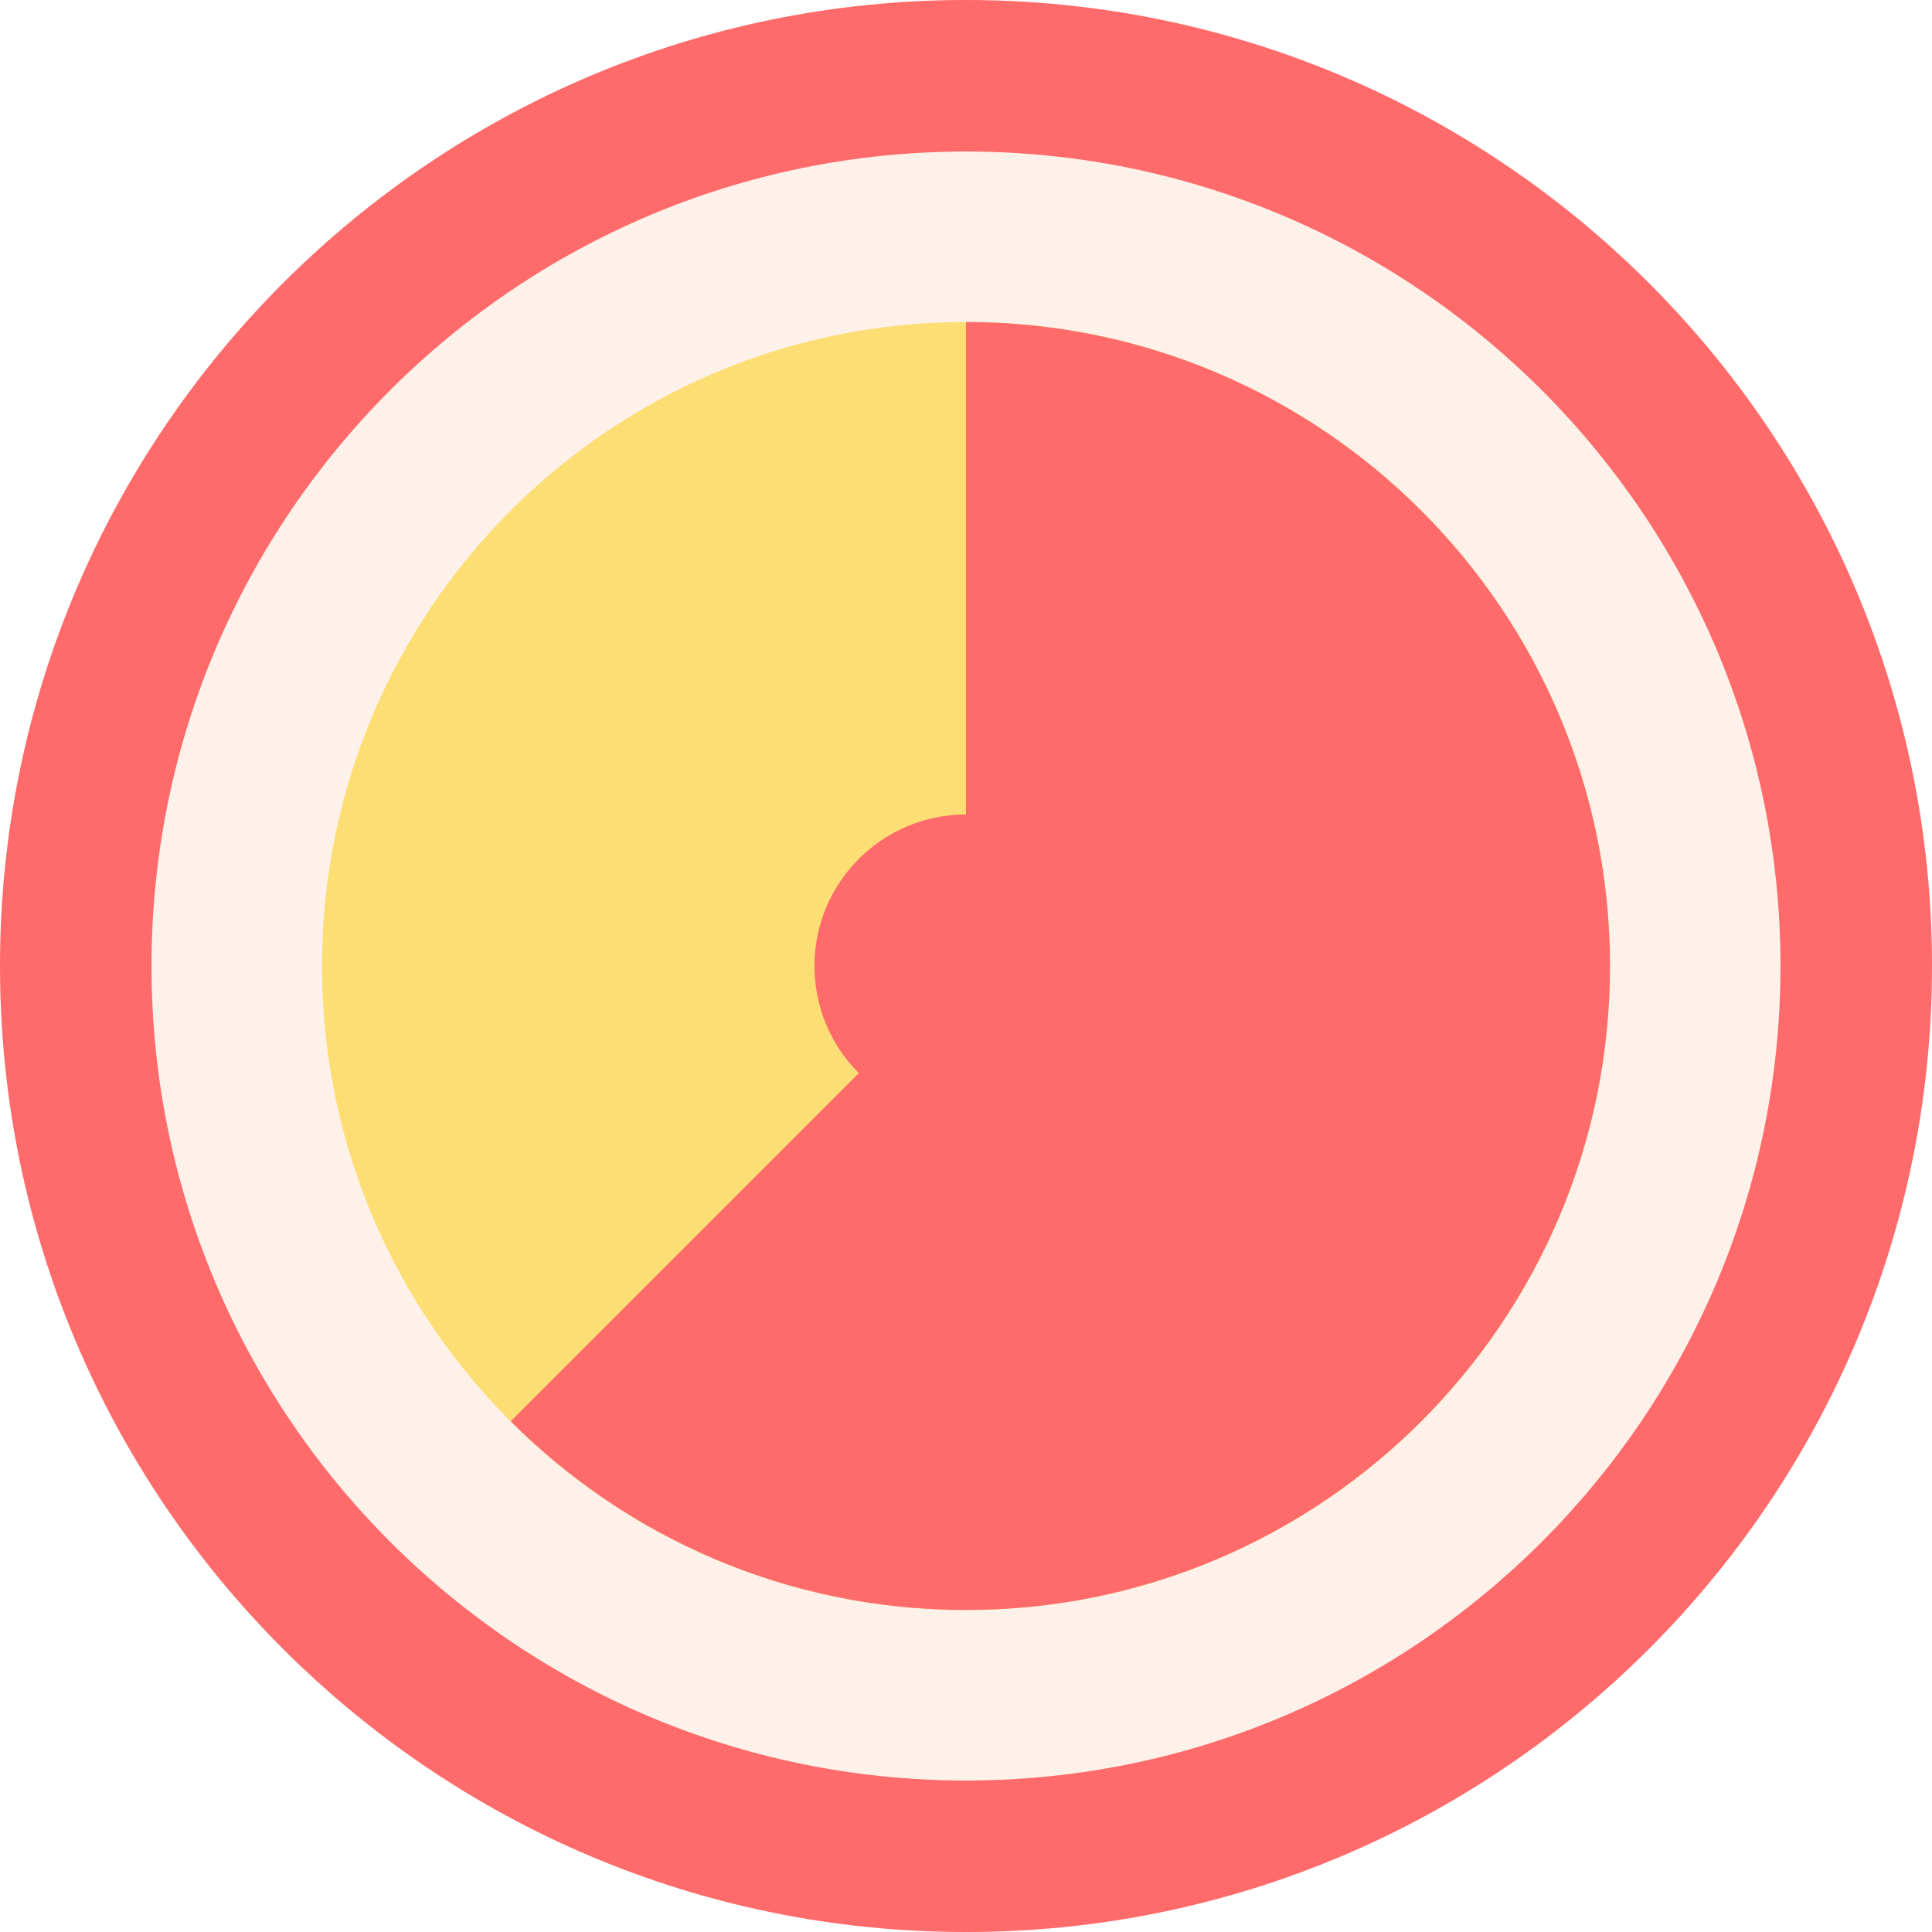
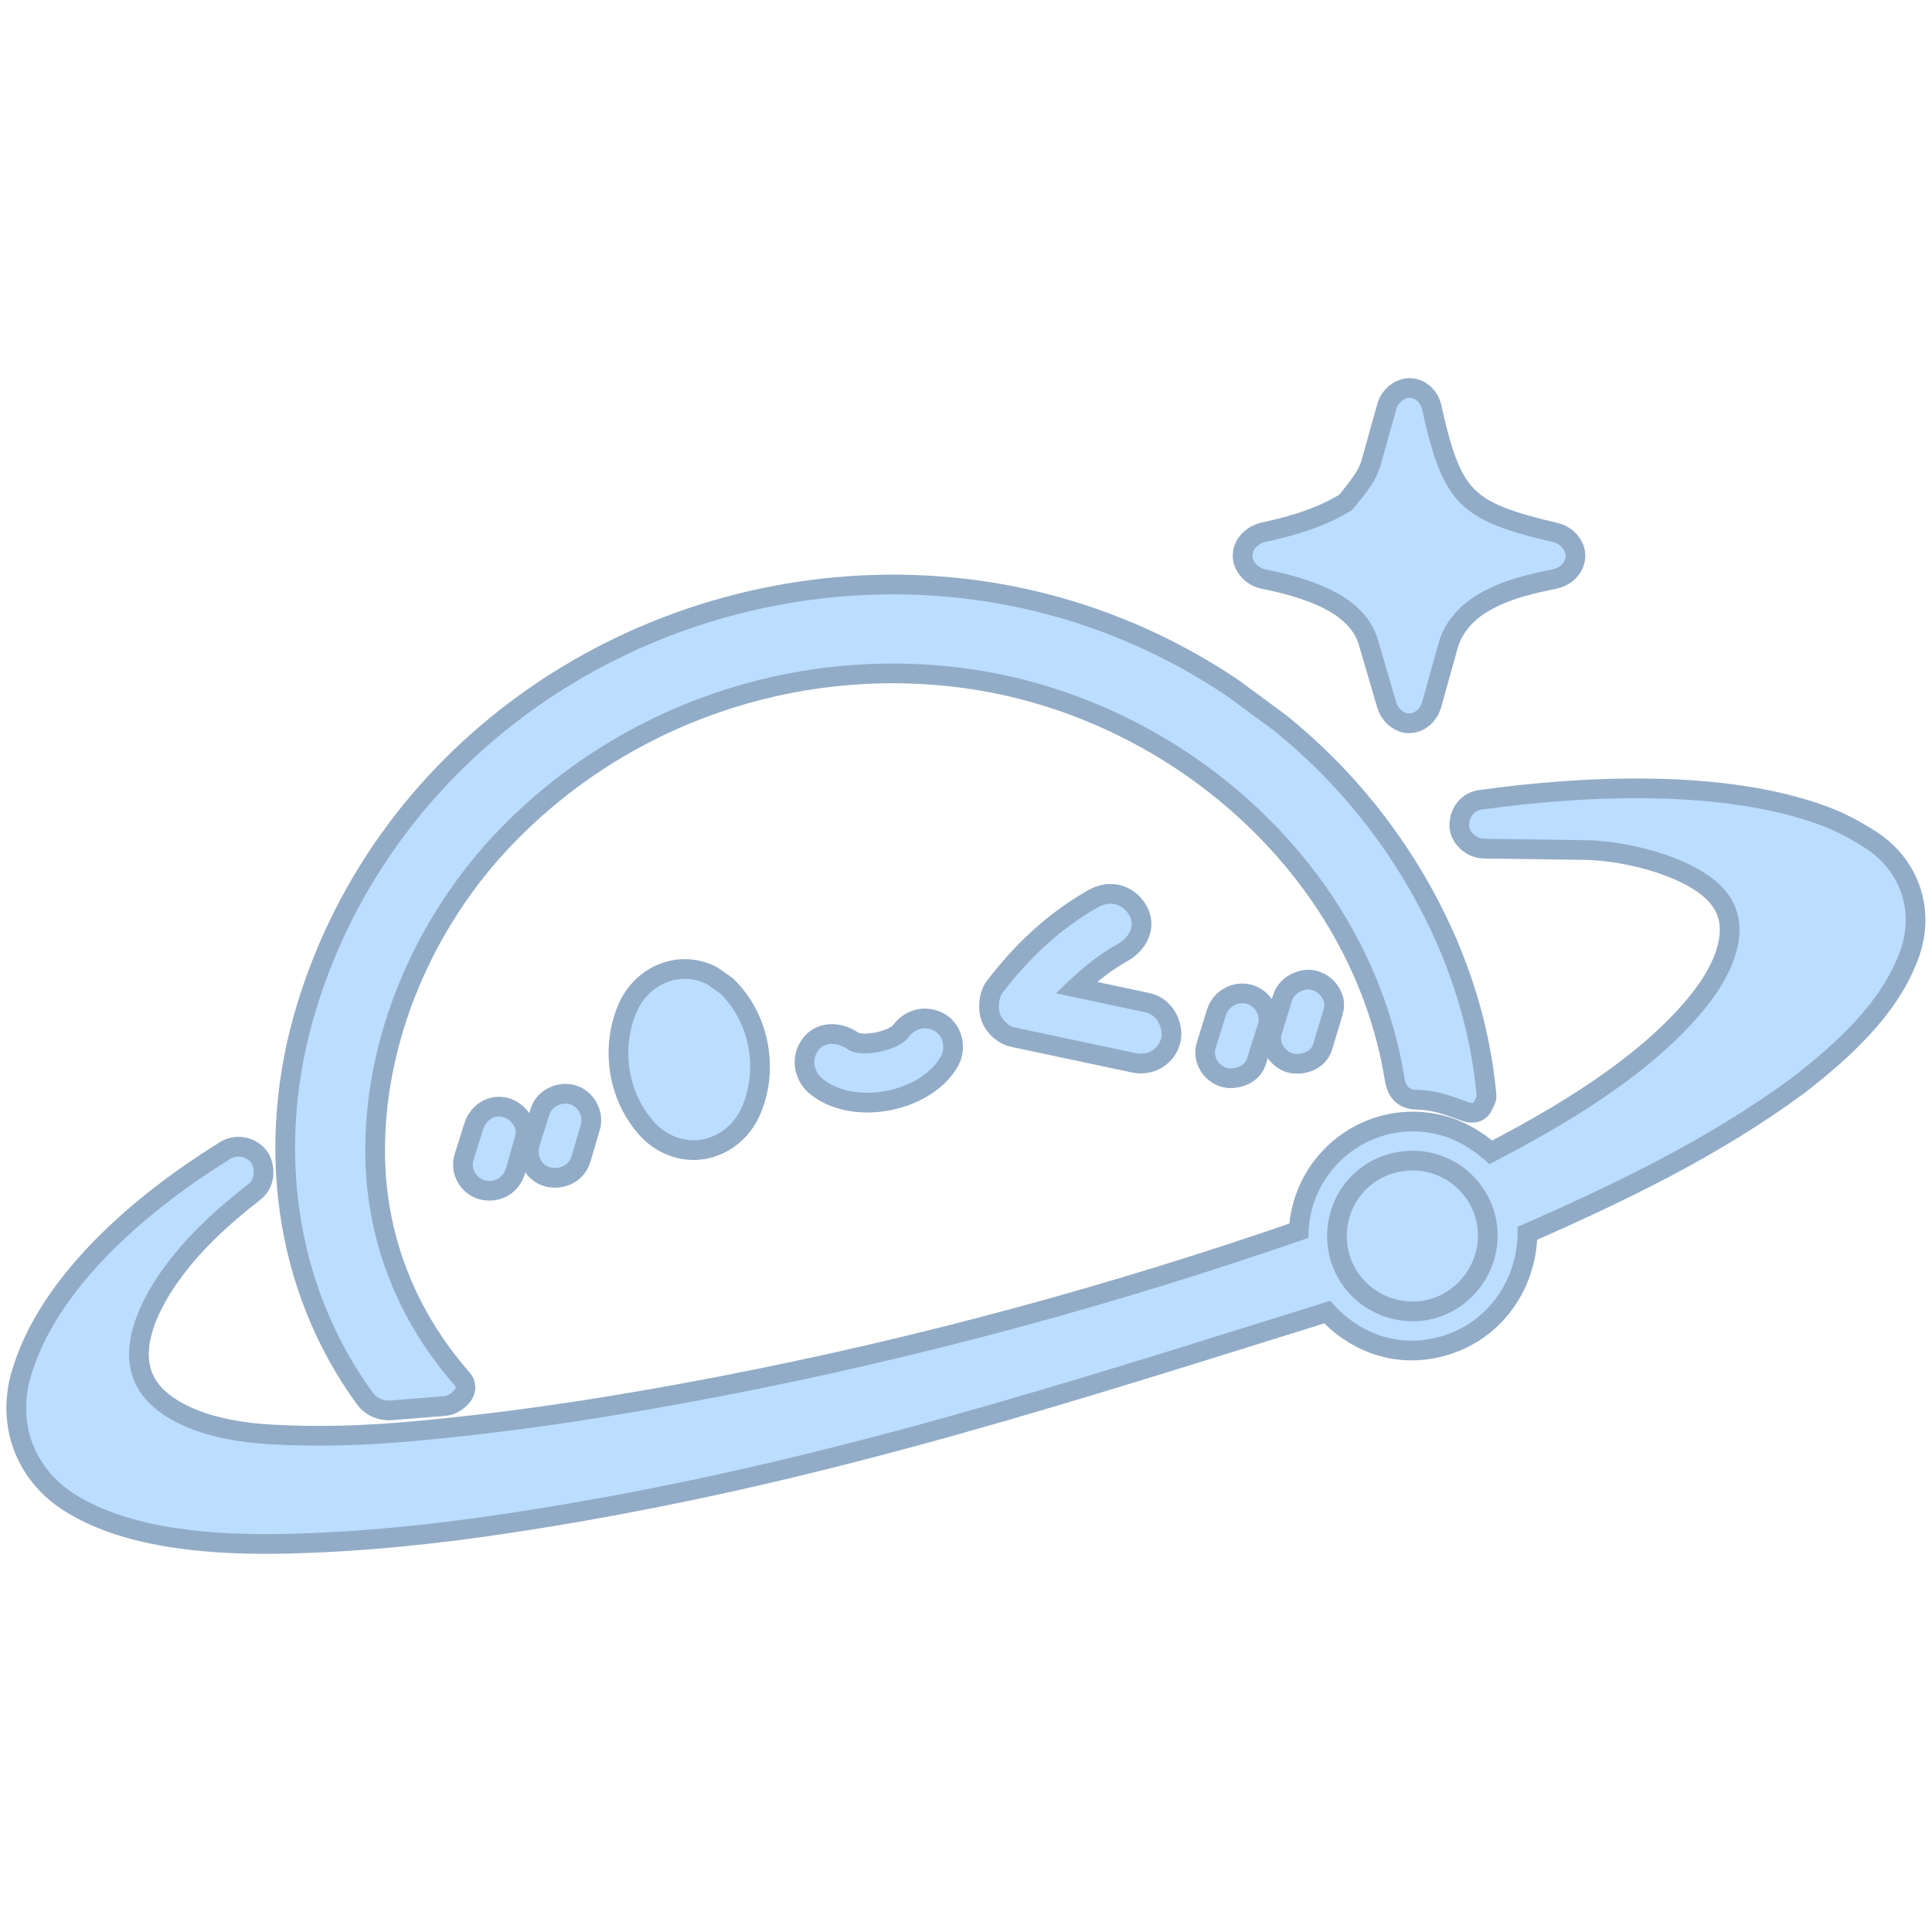
- <svg xmlns="http://www.w3.org/2000/svg" width="256" height="256" clip-rule="evenodd" fill-rule="evenodd" stroke-linejoin="round" stroke-miterlimit="2" version="1.1" viewBox="0 0 256 256" xml:space="preserve">
-   <g id="a" transform="matrix(.62978 0 0 .62745 -33.376 -32.627)">
-     <g transform="matrix(.9963 0 0 1 1.1886 0)">
-       <circle cx="256" cy="256" r="204" fill="#fef1e9" />
-     </g>
-     <g transform="matrix(.6642 0 0 .66667 86.206 85.333)">
-       <circle cx="256" cy="256" r="204" fill="#fdde74" />
-       <path d="m256.66 52.001c112.3 0.365 203.34 91.634 203.34 204 0 112.59-91.409 204-204 204-56.295 0-107.3-22.852-144.22-59.779l144.22-144.22v-204z" fill="#ff6b6b" />
-     </g>
-     <g transform="matrix(.91552 0 0 .91892 21.869 20.757)">
-       <circle cx="256" cy="256" r="222" fill-opacity="0" />
-       <path d="m256 34c122.52 0 222 99.475 222 222s-99.475 222-222 222-222-99.475-222-222 99.475-222 222-222zm0 34.824c103.31 0 187.18 83.87 187.18 187.18s-83.87 187.18-187.18 187.18-187.18-83.87-187.18-187.18 83.87-187.18 187.18-187.18z" fill="#ff6b6b" />
-     </g>
-     <g transform="matrix(.9963 0 0 1 1.1886 0)">
-       <circle cx="256" cy="256" r="32" fill="#ff6b6b" />
-     </g>
+ <svg xmlns="http://www.w3.org/2000/svg" width="256" height="256" viewBox="185.29 145.545 882.11 882.11" role="img" aria-label="汤密">
+   <g fill="#BBDDFF" stroke="#92ACC7" stroke-width="18" stroke-linejoin="round" stroke-linecap="round" paint-order="stroke fill">
+     <path d="M290.21,674.78c3.74-2.31,7.98-.95,9.84,1.84,1.54,2.31,1.69,7.15-1.12,9.35-15.64,12.2-29.97,25.26-41.12,41.68-13.08,19.26-21.14,43.37-3.08,59.72,13.57,12.28,35.43,16.55,54.17,17.61,21.99,1.23,42.95.54,65.27-1.47,47.8-4.3,94.69-11.66,141.94-20.8,90.66-17.55,178.98-41.59,266.57-71.97-.3-30.73,27.37-53.61,57.03-47.69,9.92,1.98,17.97,7.02,25.64,14,34.71-17.84,75.15-41.76,99.35-72.24,12.08-15.22,21.21-35.95,9.11-51.65s-44.58-23.72-64.68-24l-46.13-.65c-3.65-.05-6.69-3.01-6.92-5.93-.25-3.1,1.82-6.84,5.59-7.37,47.32-6.63,110.32-9.46,154.72,7.03,7.59,2.82,14.03,6.33,20.6,10.55,16.28,10.48,22.54,29.37,15.61,47.7-8.81,23.33-28.86,41.29-48.5,56.69-38.83,28.61-81.13,48.91-125.89,68.51.91,26.27-16.85,48.68-43.33,51.7-16.31,1.86-31.77-5.36-42.17-17.93l-19.74,6.17c-121.92,38.1-228.53,71.73-356.68,91.02-33.64,5.06-66.31,8.44-100.22,9.23-31.6.73-71.32-1.68-97.21-18.49-18.12-11.76-25.61-32.26-19.63-52.99,11.91-41.33,54.48-76.99,90.99-99.58Z" />
+     <path d="M828.1,680.04c-17.68,1.28-29.51,16.43-27.69,33.27,1.69,15.69,15.89,27.9,32.81,26.34,15.38-1.42,28.11-15.76,26.78-32.38-1.24-15.46-14.89-28.46-31.89-27.22Z" />
+     <path d="M413.07,524.51c-38.21,39.59-61.99,94.85-60.97,149.55.73,39.02,15.21,74.95,40.94,104.17,1.41,1.6-2.98,4.6-4.63,4.74l-24.75,2.02c-3.2.26-6.27-.99-8.16-3.59-36.57-50.27-44.08-114.48-26.23-173.81,35.68-118.64,150.3-194.3,272.54-190.54,51.7,1.59,101.05,17.64,143.66,46.27l21.49,15.82c32.7,26.41,58.43,60.18,75.14,98.85,9.34,22.08,15.23,44.16,17.41,68.01l-1.31,2.77c-.97,2.05-11.34-5.39-26.15-5.62-4.08-.06-5.03-2.42-5.62-6.04-16.13-98.52-103.54-173.88-201.36-186.53-78.22-10.12-157.1,17.06-212,73.94Z" />
+     <path d="M834.64,465.95c-.91,3.24-3.36,5.42-6.16,5.34-2.52-.06-4.96-2.49-5.76-5.25l-8.34-28.49c-6.06-20.69-31.82-28.1-51.58-32.08-2.91-.59-5.58-3.48-5.66-5.93-.11-3.32,2.65-5.78,6.09-6.63,14.27-3.02,27.66-7.18,39.5-14.58,5.35-6.72,10.73-12.57,12.96-20.53l7.22-25.77c.69-2.46,3.41-4.71,5.55-4.82,3.11-.15,5.46,2.19,6.17,5.41,9.52,43.15,17.22,50.53,59.99,60.51,3.04.71,5.61,3.54,5.49,6.26-.13,3.06-2.66,5.44-5.95,6.11-12.9,2.62-25.65,5.73-36.55,13.04-7.31,4.9-13.11,12.15-15.42,20.4l-7.54,27Z" />
+     <path d="M524.32,650.33c-3.53,8.54-10.41,13.77-17.74,15.35-8.46,1.83-17.24-1.57-23.1-8.36-11.58-13.41-14.46-32.89-7.77-49.15,5.39-13.11,19.64-19.53,32.34-13.29l5.98,4.18c13.33,12.93,17.47,33.95,10.3,51.26Z" />
+     <path d="M708.37,607.79c5.66,1.2,8.02,7.84,7.11,11.65-1.18,4.93-6.11,8.13-11.57,6.97l-55.28-11.74c-3.06-.65-5.78-3.69-6.66-5.83-1.04-2.53-.77-7.59.96-9.86,12.1-15.91,26.51-29.53,43.81-39.25,5.47-3.08,10.77-1.44,13.87,3.22,3.41,5.14.14,10.74-5.1,13.67-10.51,5.86-19.08,13.51-28.06,22.46l40.93,8.7Z" />
+     <path d="M561.17,638.38c-4.41-3.39-5.41-9.22-2.1-13.43,3.12-3.96,8.76-3.47,13.39-.25,5.94,4.12,23.13.55,27.53-5.42,2.99-4.05,7.14-5.24,11.45-3.35,3.91,1.71,5.93,7.45,3.43,11.94-8.79,15.76-38.15,22.47-53.71,10.51Z" />
+     <path d="M754.6,628.98c-1.19,3.75-6.45,4.88-9.01,4.19-3.71-1.01-6.52-5-5.22-9.17l4.6-14.8c1.24-4,5.12-6.01,8.6-5.52,4.02.56,7.48,4.9,6.07,9.35l-5.04,15.96Z" />
+     <path d="M784.88,622.24c-1.18,3.94-6.42,5.12-9.39,4.27s-6.25-4.72-5.11-8.44l4.83-15.71c1.08-3.5,5.42-5.41,8.34-4.98,3.52.51,7.43,4.49,6.17,8.67l-4.85,16.19Z" />
+     <path d="M446.22,673.47c-1.38,4.64-6.24,6.03-9.74,5.06-4.37-1.2-6.13-5.8-4.69-10.35l4.39-13.83c1.24-3.91,5.86-5.61,9.31-4.65s6.2,5.29,5.02,9.28l-4.29,14.48Z" />
+     <path d="M416.42,678.6c-1.34,4.7-5.12,6.59-9.05,6.01-4.13-.61-7.3-5-5.84-9.62l4.36-13.85c1.28-4.08,4.86-6.42,8.69-5.68,3.16.61,7.16,4.48,5.99,8.59l-4.15,14.56Z" />
  </g>
</svg>
